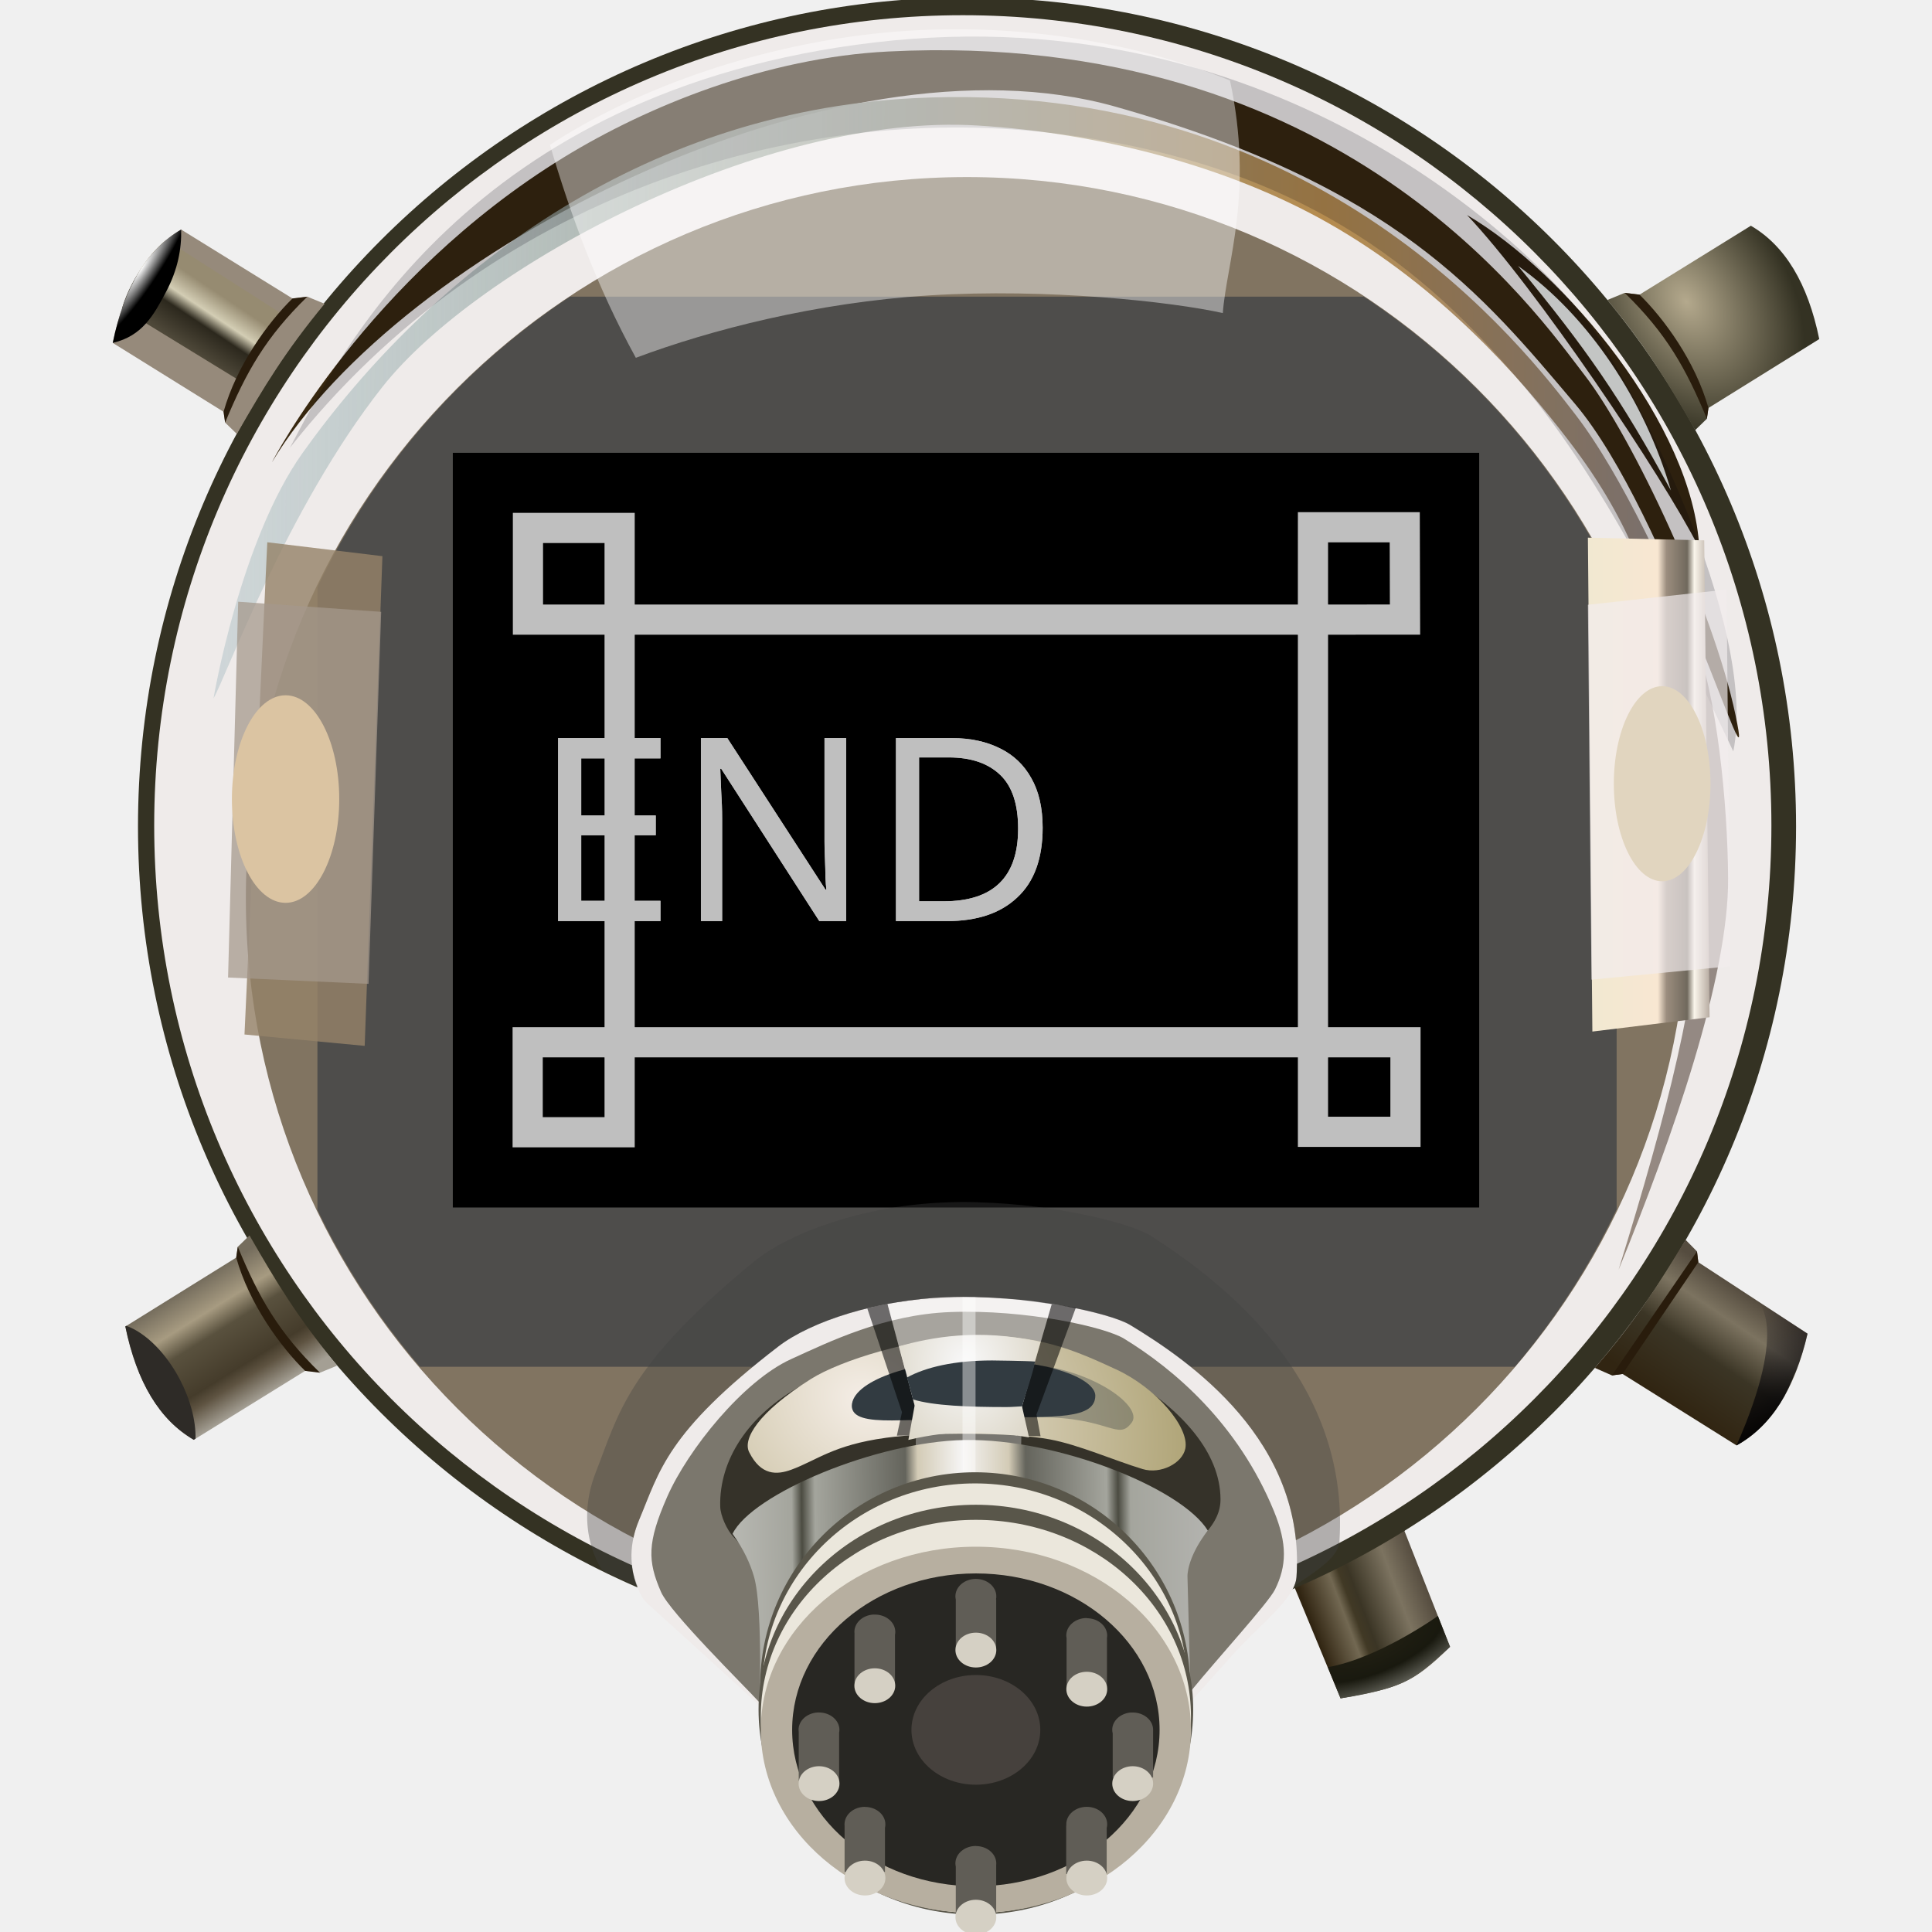
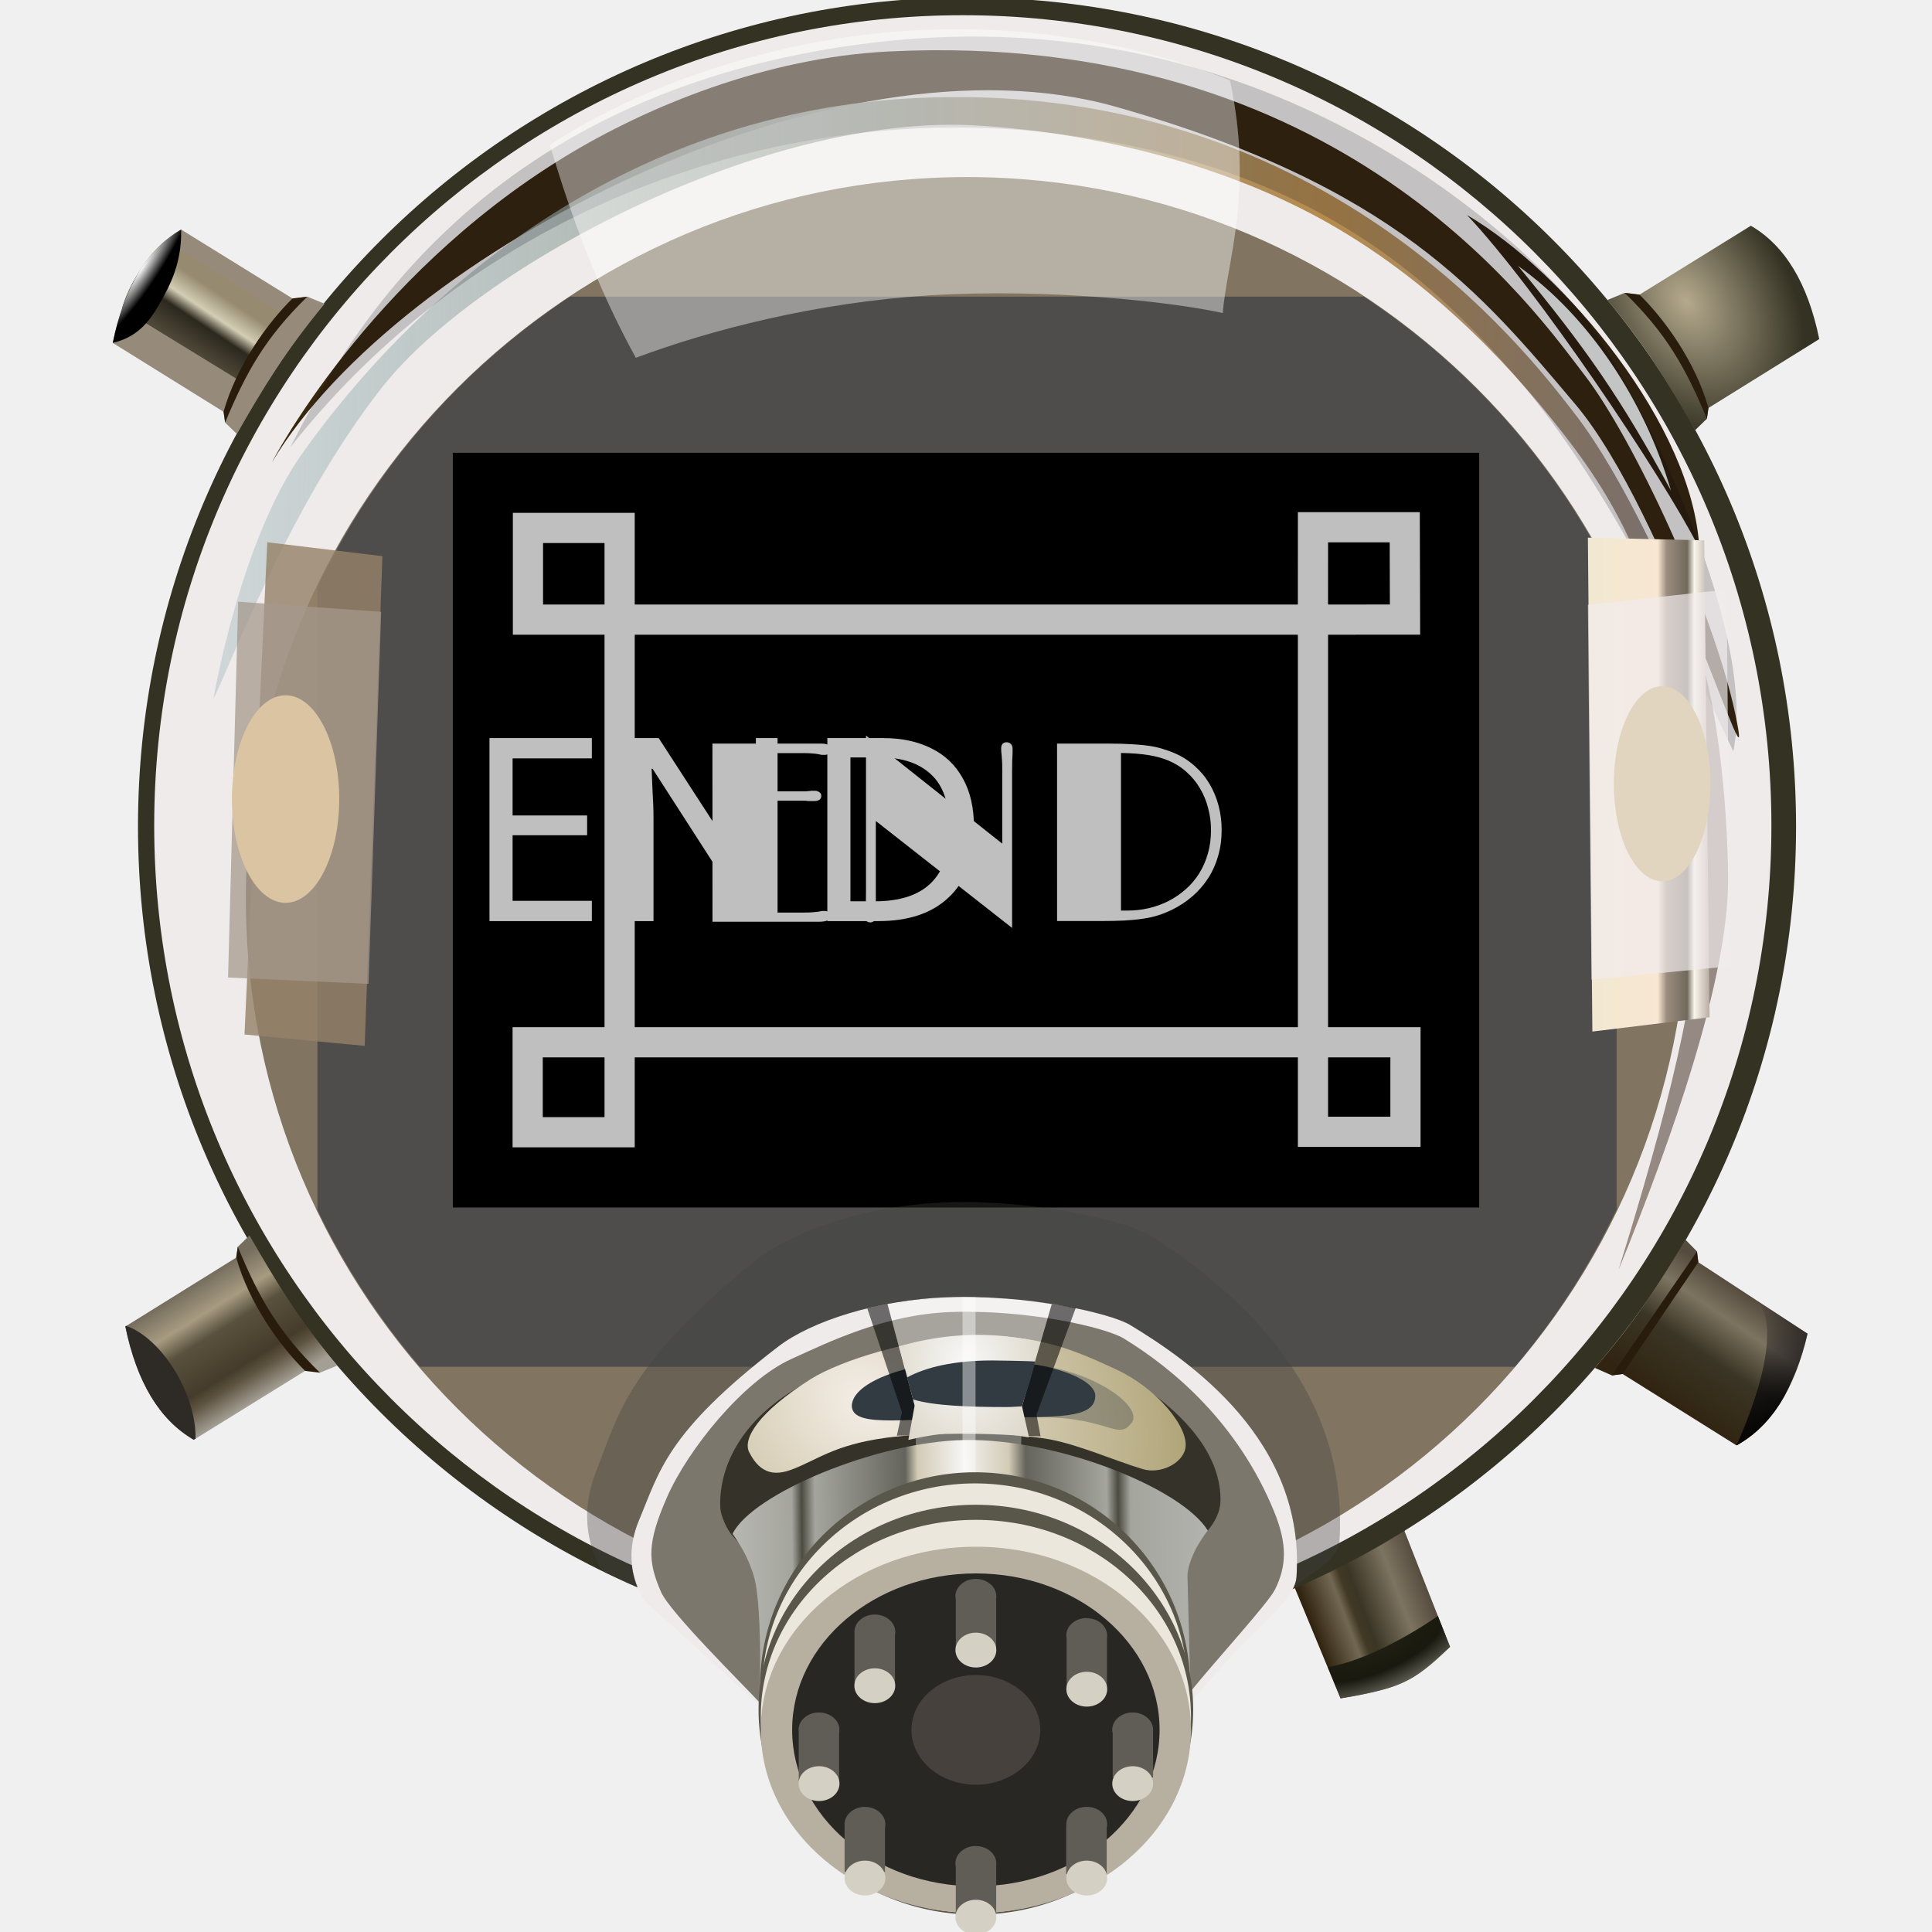
<svg xmlns="http://www.w3.org/2000/svg" xmlns:xlink="http://www.w3.org/1999/xlink" version="1.1" id="svg2" viewBox="0 0 64 64" height="64" width="64">
  <defs id="defs4">
    <linearGradient id="linearGradient5642">
      <stop style="stop-color:#bebeb9;stop-opacity:1" offset="0" id="stop5644" />
      <stop id="stop5660" offset="0.161" style="stop-color:#a4a59d;stop-opacity:1" />
      <stop style="stop-color:#4b4b41;stop-opacity:1" offset="0.181" id="stop5662" />
      <stop id="stop5664" offset="0.208" style="stop-color:#a4a59d;stop-opacity:1" />
      <stop id="stop5654" offset="0.391" style="stop-color:#64645c;stop-opacity:1" />
      <stop id="stop5652" offset="0.416" style="stop-color:#d3cbb6;stop-opacity:1" />
      <stop id="stop5650" offset="0.505" style="stop-color:#f5f4f3;stop-opacity:1" />
      <stop style="stop-color:#d3cbb6;stop-opacity:1" offset="0.6" id="stop5656" />
      <stop id="stop5658" offset="0.634" style="stop-color:#64645c;stop-opacity:1" />
      <stop style="stop-color:#a4a59d;stop-opacity:1" offset="0.797" id="stop5666" />
      <stop id="stop5668" offset="0.82" style="stop-color:#4b4b41;stop-opacity:1" />
      <stop style="stop-color:#a4a59d;stop-opacity:1" offset="0.845" id="stop5670" />
      <stop style="stop-color:#b3b3af;stop-opacity:1" offset="1" id="stop5646" />
    </linearGradient>
    <linearGradient id="linearGradient5523">
      <stop style="stop-color:#f8f8f9;stop-opacity:1" offset="0" id="stop5525" />
      <stop id="stop5531" offset="0.721" style="stop-color:#c8bea3;stop-opacity:1" />
      <stop style="stop-color:#6e695d;stop-opacity:1" offset="1" id="stop5527" />
    </linearGradient>
    <linearGradient id="linearGradient5501">
      <stop style="stop-color:#f5eee7;stop-opacity:1" offset="0" id="stop5503" />
      <stop id="stop5509" offset="0.858" style="stop-color:#a39763;stop-opacity:1" />
      <stop style="stop-color:#cebf89;stop-opacity:0;" offset="1" id="stop5505" />
    </linearGradient>
    <linearGradient id="linearGradient5399">
      <stop style="stop-color:#312512;stop-opacity:1" offset="0" id="stop5401" />
      <stop id="stop5411" offset="0.282" style="stop-color:#726852;stop-opacity:1" />
      <stop id="stop5409" offset="0.363" style="stop-color:#413925;stop-opacity:1" />
      <stop id="stop5403" offset="0.441" style="stop-color:#3b3525;stop-opacity:1" />
      <stop id="stop5405" offset="0.759" style="stop-color:#7c7360;stop-opacity:1" />
      <stop style="stop-color:#554c3f;stop-opacity:1" offset="1" id="stop5407" />
    </linearGradient>
    <linearGradient id="linearGradient5387">
      <stop id="stop5389" offset="0" style="stop-color:#222013;stop-opacity:1" />
      <stop style="stop-color:#19190f;stop-opacity:1" offset="0.176" id="stop5397" />
      <stop style="stop-color:#606057;stop-opacity:1" offset="0.304" id="stop5393" />
      <stop id="stop5391" offset="1" style="stop-color:#000000;stop-opacity:1" />
    </linearGradient>
    <linearGradient id="linearGradient5329">
      <stop style="stop-color:#ffffff;stop-opacity:1" offset="0" id="stop5331" />
      <stop id="stop5355" offset="0.137" style="stop-color:#bfbfbf;stop-opacity:1" />
      <stop id="stop5353" offset="0.153" style="stop-color:#bfbfbf;stop-opacity:1" />
      <stop style="stop-color:#ffffff;stop-opacity:1" offset="0.292" id="stop5371" />
      <stop id="stop5351" offset="0.312" style="stop-color:#ffffff;stop-opacity:1" />
      <stop id="stop5349" offset="0.411" style="stop-color:#bfbfbf;stop-opacity:1" />
      <stop id="stop5347" offset="0.424" style="stop-color:#bfbfbf;stop-opacity:1" />
      <stop id="stop5345" offset="0.618" style="stop-color:#ffffff;stop-opacity:1" />
      <stop id="stop5343" offset="0.65" style="stop-color:#ffffff;stop-opacity:1" />
      <stop id="stop5341" offset="0.793" style="stop-color:#bfbfbf;stop-opacity:1" />
      <stop style="stop-color:#bfbfbf;stop-opacity:1" offset="0.808" id="stop5357" />
      <stop id="stop5339" offset="0.865" style="stop-color:#ffffff;stop-opacity:1" />
      <stop id="stop5337" offset="0.875" style="stop-color:#ffffff;stop-opacity:1" />
      <stop style="stop-color:#bfbfbf;stop-opacity:1" offset="0.964" id="stop5373" />
      <stop style="stop-color:#000000;stop-opacity:1" offset="1" id="stop5333" />
    </linearGradient>
    <linearGradient id="linearGradient5305">
      <stop style="stop-color:#f1e8d1;stop-opacity:1" offset="0" id="stop5307" />
      <stop id="stop5313" offset="0.574" style="stop-color:#f8e7d2;stop-opacity:1" />
      <stop style="stop-color:#9b8d7e;stop-opacity:1" offset="0.647" id="stop5315" />
      <stop id="stop5317" offset="0.816" style="stop-color:#70695d;stop-opacity:1" />
      <stop style="stop-color:#faf5eb;stop-opacity:1" offset="0.875" id="stop5319" />
      <stop style="stop-color:#b8ada3;stop-opacity:1" offset="1" id="stop5309" />
    </linearGradient>
    <linearGradient id="linearGradient5079">
      <stop id="stop5081" offset="0" style="stop-color:#756d5d;stop-opacity:1" />
      <stop style="stop-color:#a79b81;stop-opacity:1" offset="0.233" id="stop5085" />
      <stop id="stop5087" offset="0.402" style="stop-color:#59513e;stop-opacity:1" />
      <stop style="stop-color:#453c2b;stop-opacity:1" offset="0.716" id="stop5089" />
      <stop id="stop5091" offset="0.808" style="stop-color:#5e5341;stop-opacity:1" />
      <stop id="stop5083" offset="1" style="stop-color:#a49f94;stop-opacity:1" />
    </linearGradient>
    <linearGradient id="linearGradient5067">
      <stop style="stop-color:#ffffff;stop-opacity:1" offset="0" id="stop5069" />
      <stop id="stop5075" offset="0.523" style="stop-color:#000000;stop-opacity:1" />
      <stop style="stop-color:#000000;stop-opacity:1" offset="1" id="stop5071" />
    </linearGradient>
    <linearGradient id="linearGradient5050">
      <stop style="stop-color:#4e4839;stop-opacity:1" offset="0" id="stop5052" />
      <stop id="stop5060" offset="0.437" style="stop-color:#2c281d;stop-opacity:1" />
      <stop id="stop5058" offset="0.66" style="stop-color:#d3cdb4;stop-opacity:1" />
      <stop style="stop-color:#968b71;stop-opacity:1" offset="1" id="stop5054" />
    </linearGradient>
    <linearGradient id="linearGradient5010">
      <stop style="stop-color:#00000f;stop-opacity:0" offset="0" id="stop5012" />
      <stop style="stop-color:#000000;stop-opacity:1" offset="1" id="stop5014" />
    </linearGradient>
    <linearGradient id="linearGradient4995">
      <stop id="stop4997" offset="0" style="stop-color:#312512;stop-opacity:1" />
      <stop style="stop-color:#3b3525;stop-opacity:1" offset="0.441" id="stop5003" />
      <stop style="stop-color:#7c7360;stop-opacity:1" offset="0.759" id="stop5001" />
      <stop id="stop4999" offset="1" style="stop-color:#554c3f;stop-opacity:1" />
    </linearGradient>
    <linearGradient id="linearGradient4961">
      <stop style="stop-color:#b4a98d;stop-opacity:1;" offset="0" id="stop4963" />
      <stop style="stop-color:#343223;stop-opacity:1" offset="1" id="stop4965" />
    </linearGradient>
    <linearGradient id="linearGradient4943">
      <stop style="stop-color:#9eb7bc;stop-opacity:0.407" offset="0" id="stop4945" />
      <stop id="stop5108" offset="0.466" style="stop-color:#9ca092;stop-opacity:1;" />
      <stop id="stop4951" offset="0.764" style="stop-color:#b58b4e;stop-opacity:1" />
      <stop style="stop-color:#948983;stop-opacity:1" offset="1" id="stop4947" />
    </linearGradient>
    <linearGradient xlink:href="#linearGradient4943" id="linearGradient4949" x1="5.656" y1="1021.971" x2="41.17" y2="1022.039" gradientUnits="userSpaceOnUse" gradientTransform="matrix(1.341346,0,0,1.341346,-0.1582795,-359.0219)" />
    <radialGradient xlink:href="#linearGradient4961" id="radialGradient4971" cx="41.761" cy="1011.895" fx="41.761" fy="1011.895" r="2.744" gradientTransform="matrix(0.9555198,1.519186,-1.058874,0.6659978,1087.423,260.9832)" gradientUnits="userSpaceOnUse" />
    <linearGradient xlink:href="#linearGradient4995" id="linearGradient4993" x1="41.811" y1="1039.421" x2="43.643" y2="1036.71" gradientUnits="userSpaceOnUse" gradientTransform="matrix(1.341346,0,0,1.341346,-0.1582795,-359.0219)" />
    <linearGradient xlink:href="#linearGradient5010" id="linearGradient5016" x1="43.506" y1="32.258" x2="45.111" y2="34.988" gradientUnits="userSpaceOnUse" gradientTransform="matrix(1.341346,0,0,1.341346,-0.1582795,988.1749)" />
    <linearGradient xlink:href="#linearGradient5050" id="linearGradient5056" x1="4.864" y1="1013.174" x2="5.72" y2="1011.888" gradientUnits="userSpaceOnUse" gradientTransform="matrix(1.341346,0,0,1.341346,-0.1582795,-359.0219)" />
    <radialGradient xlink:href="#linearGradient5067" id="radialGradient5073" cx="3.612" cy="6.936" fx="3.612" fy="6.936" r="0.845" gradientTransform="matrix(1.088774,0.7157284,-3.659822,5.567366,26.13978,956.0377)" gradientUnits="userSpaceOnUse" />
    <linearGradient xlink:href="#linearGradient5079" id="linearGradient5077" x1="4.163" y1="1036.671" x2="5.886" y2="1039.452" gradientUnits="userSpaceOnUse" gradientTransform="matrix(1.341346,0,0,1.341346,-0.1582795,-359.0219)" />
    <linearGradient xlink:href="#linearGradient5305" id="linearGradient5311" x1="-8.043" y1="1026.221" x2="-5.038" y2="1026.221" gradientUnits="userSpaceOnUse" gradientTransform="matrix(1.341346,0,0,1.341346,63.38952,-362.1637)" />
    <linearGradient xlink:href="#linearGradient5329" id="linearGradient5335" x1="24.579" y1="1032.734" x2="24.525" y2="1015.587" gradientUnits="userSpaceOnUse" gradientTransform="matrix(1.047359,0,0,1.047359,-1.205983,-48.26884)" />
    <linearGradient xlink:href="#linearGradient5399" id="linearGradient5383" gradientUnits="userSpaceOnUse" x1="41.811" y1="1039.421" x2="43.643" y2="1036.71" gradientTransform="matrix(0.7478762,0.5376524,-0.504604,0.8028641,525.4527,188.0634)" />
    <radialGradient xlink:href="#linearGradient5387" id="radialGradient5395" cx="-10.906" cy="1046.542" fx="-10.906" fy="1046.542" r="1.509" gradientTransform="matrix(0.984638,2.342266,-6.193913,2.603786,6526.517,-1654.427)" gradientUnits="userSpaceOnUse" />
    <radialGradient xlink:href="#linearGradient5501" id="radialGradient5507" cx="21.499" cy="1036.573" fx="21.499" fy="1036.573" r="6.453" gradientTransform="matrix(2.098917,1.100773,-0.9179997,1.750411,935.1278,-803.3191)" gradientUnits="userSpaceOnUse" />
    <radialGradient xlink:href="#linearGradient5523" id="radialGradient5529" cx="23.907" cy="1039.059" fx="23.907" fy="1039.059" r="1.664" gradientTransform="matrix(0.06207004,5.018467,-4.082093,0.05048862,4272.037,861.1179)" gradientUnits="userSpaceOnUse" />
    <linearGradient xlink:href="#linearGradient5642" id="linearGradient5648" x1="17.713" y1="1042.864" x2="29.946" y2="1042.738" gradientUnits="userSpaceOnUse" gradientTransform="matrix(1.341346,0,0,1.341346,-0.1582795,-359.0219)" />
  </defs>
  <g id="layer1" transform="translate(0,-988.3622)">
    <g id="g5413" transform="matrix(1.341346,0,0,1.341346,0.5107772,-358.8571)">
      <path id="path5377" d="m 32.726,1046.322 -1.215,-2.93 -0.215,-0.112 -0.222,-0.376 c 1.332,-0.392 2.157,-0.78 3.272,-1.335 l 0.067,0.381 -0.111,0.232 1.127,2.867 c -0.936,0.924 -1.291,1.021 -2.704,1.273 z" style="fill:url(#linearGradient5383);fill-opacity:1;fill-rule:evenodd;stroke:none;stroke-width:1px;stroke-linecap:butt;stroke-linejoin:miter;stroke-opacity:1" />
      <path id="path5379" d="m 31.297,1043.28 3.116,-1.329 -0.111,0.232 -2.791,1.21 z" style="fill:#291c0c;fill-opacity:1;fill-rule:evenodd;stroke:none;stroke-width:1px;stroke-linecap:butt;stroke-linejoin:miter;stroke-opacity:1" />
      <path style="fill:url(#radialGradient5395);fill-opacity:1;fill-rule:evenodd;stroke:none;stroke-width:1px;stroke-linecap:butt;stroke-linejoin:miter;stroke-opacity:1" d="m 35.13,1044.287 c 0,0 -1.457,1.043 -2.718,1.265 l 0.315,0.77 c 1.75,-0.274 1.937,-0.596 2.704,-1.273 z" id="path5381" />
    </g>
    <circle style="fill:#343223;fill-opacity:1;stroke:none;stroke-width:1;stroke-linejoin:bevel;stroke-miterlimit:4;stroke-dasharray:none;stroke-dashoffset:0;stroke-opacity:1" id="path4935" cx="32.034" cy="1015.74" r="27.463" />
    <ellipse cy="1015.711" cx="31.894" id="circle4937" style="fill:#efebea;fill-opacity:1;stroke:none;stroke-width:1;stroke-linejoin:bevel;stroke-miterlimit:4;stroke-dasharray:none;stroke-dashoffset:0;stroke-opacity:1" rx="26.786" ry="26.845" />
    <path style="fill:#37270f;fill-opacity:1;fill-rule:evenodd;stroke:none;stroke-width:1px;stroke-linecap:butt;stroke-linejoin:miter;stroke-opacity:1" d="m 9.012,1003.669 c 0,0 3.135,-6.094 9.67,-10.098 2.769,-1.697 6.714,-3.301 10.747,-3.503 15.025,-0.752 21.471,8.661 23.062,10.72 1.591,2.059 4.251,7.703 5,11.259 0.749,3.556 -2.226,-6.654 -5.314,-10.303 -3.088,-3.649 -5.965,-7.228 -15.236,-9.851 -9.272,-2.622 -23.717,4.758 -27.928,11.776 z" id="path4939" />
    <path id="path4941" d="m 7.073,1011.498 c 0,0 0.883,-5.23 2.949,-8.129 4.26,-5.976 11.183,-11.277 20.202,-11.752 13.474,-0.71 20.359,8.403 21.95,10.461 1.591,2.058 3.176,5.63 3.936,7.426 0.76,1.797 1.122,5.493 1.136,7.957 0.02,3.254 -1.829,8.561 -3.628,12.964 1.636,-5.299 2.631,-9.161 2.759,-12.786 0.122,-3.436 -0.571,-6.749 -0.954,-7.671 -0.886,-2.133 -1.171,-4.019 -3.456,-7.006 -1.608,-2.103 -4.254,-5.105 -7.969,-7.212 -3.318,-1.882 -7.556,-2.979 -11.619,-3.23 -6.991,-0.432 -16.541,4.641 -19.711,8.659 -3.169,4.018 -5.195,9.65 -5.596,10.318 z" style="fill:url(#linearGradient4949);fill-opacity:1;fill-rule:evenodd;stroke:none;stroke-width:1px;stroke-linecap:butt;stroke-linejoin:miter;stroke-opacity:1" />
    <path style="fill:#2d200e;fill-opacity:1;fill-rule:evenodd;stroke:none;stroke-width:1px;stroke-linecap:butt;stroke-linejoin:miter;stroke-opacity:1" d="m 48.597,995.486 c 3.252,1.895 7.486,6.994 7.696,11.041 -1.24,-2.433 -5.421,-8.641 -7.696,-11.041 z" id="path4955" />
    <path id="path4957" d="m 50.287,997.171 c 2.348,1.664 4.199,4.471 5.065,7.439 -1.668,-3.066 -2.81,-4.708 -5.065,-7.439 z" style="fill:#eef0ed;fill-opacity:1;fill-rule:evenodd;stroke:none;stroke-width:1px;stroke-linecap:butt;stroke-linejoin:miter;stroke-opacity:1" />
    <path style="fill:url(#radialGradient4971);fill-opacity:1;fill-rule:evenodd;stroke:none;stroke-width:1px;stroke-linecap:butt;stroke-linejoin:miter;stroke-opacity:1" d="m 58,995.84 -3.689,2.283 -0.492,-0.059 -0.572,0.236 c 1.306,1.582 1.997,2.729 2.907,4.311 l 0.387,-0.375 0.052,-0.358 3.672,-2.283 C 59.887,997.745 59.129,996.499 58,995.84 Z" id="path4959" />
    <path style="fill:#291c0c;fill-opacity:1;fill-rule:evenodd;stroke:none;stroke-width:1px;stroke-linecap:butt;stroke-linejoin:miter;stroke-opacity:1" d="m 53.82,998.064 c 1.376,1.341 2.024,2.488 2.723,4.172 l 0.052,-0.358 c -0.435,-1.544 -1.472,-2.96 -2.283,-3.754 z" id="path4975" />
    <path id="path4977" d="m 57.525,1036.243 -3.776,-2.367 -0.352,0.048 -0.566,-0.249 c 1.342,-1.552 2.059,-2.682 3.005,-4.243 l 0.378,0.384 0.044,0.359 3.619,2.366 c -0.421,1.841 -1.208,3.069 -2.352,3.702 z" style="fill:url(#linearGradient4993);fill-opacity:1;fill-rule:evenodd;stroke:none;stroke-width:1px;stroke-linecap:butt;stroke-linejoin:miter;stroke-opacity:1" />
    <path id="path4979" d="m 53.397,1033.924 2.818,-4.108 0.044,0.359 -2.509,3.701 z" style="fill:#291c0c;fill-opacity:1;fill-rule:evenodd;stroke:none;stroke-width:1px;stroke-linecap:butt;stroke-linejoin:miter;stroke-opacity:1" />
    <path style="fill:url(#linearGradient5016);fill-opacity:1;fill-rule:evenodd;stroke:none;stroke-width:1px;stroke-linecap:butt;stroke-linejoin:miter;stroke-opacity:1" d="m 58.198,1031.444 c 0,0 1.109,0.755 -0.673,4.8 0.572,-0.316 1.054,-0.78 1.446,-1.396 0.159,-0.249 0.293,-0.54 0.422,-0.838 0.044,-0.104 0.089,-0.193 0.131,-0.306 0.135,-0.357 0.257,-0.739 0.354,-1.161 l -1.679,-1.098 z" id="path5005" />
    <path id="path5018" d="m 6,995.966 3.689,2.283 0.492,-0.059 0.572,0.236 c -1.306,1.582 -1.997,2.729 -2.907,4.311 l -0.387,-0.375 -0.052,-0.358 -3.672,-2.283 c 0.379,-1.85 1.137,-3.096 2.266,-3.755 z" style="fill:#968a7b;fill-opacity:1;fill-rule:evenodd;stroke:none;stroke-width:1px;stroke-linecap:butt;stroke-linejoin:miter;stroke-opacity:1" />
    <path style="fill:url(#linearGradient5056);fill-opacity:1;fill-rule:evenodd;stroke:none;stroke-width:1px;stroke-linecap:butt;stroke-linejoin:miter;stroke-opacity:1" d="m 5.505,996.312 3.753,2.396 c -0.388,0.519 -1.014,1.4 -1.378,2.229 l -3.84,-2.354 c 0.21,-0.745 0.823,-1.769 1.465,-2.271 z" id="path5048" />
    <path id="path5020" d="m 10.18,998.19 c -1.376,1.341 -2.024,2.488 -2.723,4.172 l -0.052,-0.358 c 0.435,-1.544 1.472,-2.96 2.283,-3.754 z" style="fill:#291c0c;fill-opacity:1;fill-rule:evenodd;stroke:none;stroke-width:1px;stroke-linecap:butt;stroke-linejoin:miter;stroke-opacity:1" />
    <path style="fill:url(#linearGradient5077);fill-opacity:1;fill-rule:evenodd;stroke:none;stroke-width:1px;stroke-linecap:butt;stroke-linejoin:miter;stroke-opacity:1" d="m 6.419,1036.058 3.689,-2.283 0.492,0.059 0.572,-0.235 c -1.306,-1.582 -1.997,-2.729 -2.907,-4.311 l -0.387,0.375 -0.052,0.358 -3.672,2.283 c 0.379,1.85 1.137,3.096 2.266,3.755 z" id="path5024" />
    <circle style="fill:#817461;fill-opacity:1;stroke:none;stroke-width:0;stroke-linejoin:bevel;stroke-miterlimit:4;stroke-dasharray:none;stroke-dashoffset:0;stroke-opacity:1" id="path5100" cx="32.034" cy="1018.118" r="23.89" />
    <path style="fill:#291c0c;fill-opacity:1;fill-rule:evenodd;stroke:none;stroke-width:1px;stroke-linecap:butt;stroke-linejoin:miter;stroke-opacity:1" d="m 10.599,1033.834 c -1.376,-1.341 -2.024,-2.488 -2.723,-4.172 l -0.052,0.358 c 0.435,1.544 1.472,2.96 2.283,3.754 z" id="path5026" />
    <path style="fill:url(#radialGradient5073);fill-opacity:1;fill-rule:evenodd;stroke:none;stroke-width:1px;stroke-linecap:butt;stroke-linejoin:miter;stroke-opacity:1" d="m 6.001,995.966 c -1.129,0.659 -1.887,1.904 -2.266,3.754 0.991,-0.228 1.367,-0.94 1.763,-1.685 0.396,-0.745 0.518,-1.436 0.503,-2.07 z" id="path5062" />
    <path style="fill:#2e2b27;fill-opacity:1;stroke:none;stroke-width:0;stroke-linejoin:bevel;stroke-miterlimit:4;stroke-dasharray:none;stroke-dashoffset:0;stroke-opacity:1" d="m 4.185,1032.282 -0.034,0.021 c 0.379,1.85 1.138,3.095 2.266,3.754 l 0.06,-0.036 a 2.777,1.509 62.32 0 0 -0.521,-1.967 2.777,1.509 62.32 0 0 -1.771,-1.771 z" id="path5093" />
    <path style="fill:#4e4d4b;fill-opacity:1;stroke:none;stroke-width:0;stroke-linejoin:bevel;stroke-miterlimit:4;stroke-dasharray:none;stroke-dashoffset:0;stroke-opacity:1" d="m 18.88,998.19 a 23.89,23.89 0 0 0 -8.365,9.62 l 0,20.634 a 23.89,23.89 0 0 0 3.395,5.195 l 36.271,0 a 23.89,23.89 0 0 0 3.372,-5.213 l 0,-20.634 a 23.89,23.89 0 0 0 -8.373,-9.602 l -26.3,0 z" id="rect5098" />
    <rect style="fill:#000000;fill-opacity:1;stroke:none;stroke-width:0;stroke-linejoin:bevel;stroke-miterlimit:4;stroke-dasharray:none;stroke-dashoffset:0;stroke-opacity:1" id="rect5113" width="34" height="25" x="15" y="1003.362" />
    <path id="path4953" d="m 9.604,1003.195 c 1.591,-2.994 5.895,-11.837 19.369,-13.427 13.474,-1.591 21.895,7.018 23.486,9.076 1.591,2.059 5.801,10.199 4.959,14.41 -1.684,-3.556 -3.99,-8.616 -7.078,-12.266 -3.088,-3.649 -7.305,-7.297 -15.641,-8.235 -8.336,-0.938 -18.452,2.02 -25.095,10.441 z" style="fill:#00000f;fill-opacity:0.181;fill-rule:evenodd;stroke:none;stroke-width:1px;stroke-linecap:butt;stroke-linejoin:miter;stroke-opacity:1" />
    <path style="fill:#968369;fill-opacity:0.809;fill-rule:evenodd;stroke:none;stroke-width:1px;stroke-linecap:butt;stroke-linejoin:miter;stroke-opacity:1" d="m 12.668,1006.786 -3.814,-0.461 -0.755,16.306 3.982,0.377 z" id="path5299" />
    <path style="fill:#a4988c;fill-opacity:0.735;fill-rule:evenodd;stroke:none;stroke-width:1px;stroke-linecap:butt;stroke-linejoin:miter;stroke-opacity:1" d="m 7.89,1008.295 4.737,0.335 -0.419,12.324 -4.653,-0.21 z" id="path5301" />
    <ellipse style="fill:#dbc4a2;fill-opacity:1;stroke:none;stroke-width:0;stroke-linejoin:bevel;stroke-miterlimit:4;stroke-dasharray:none;stroke-dashoffset:0;stroke-opacity:1" id="path5297" cx="9.46" cy="1014.832" rx="1.778" ry="3.438" />
    <path style="fill:url(#linearGradient5311);fill-opacity:1;fill-rule:evenodd;stroke:none;stroke-width:1px;stroke-linecap:butt;stroke-linejoin:miter;stroke-opacity:1" d="m 52.601,1006.173 0.148,16.361 3.883,-0.474 -0.178,-15.798 z" id="path5303" />
    <path style="fill:#f2eced;fill-opacity:0.686;fill-rule:evenodd;stroke:none;stroke-width:1px;stroke-linecap:butt;stroke-linejoin:miter;stroke-opacity:1" d="m 52.601,1008.396 4.594,-0.504 0.119,12.478 -4.594,0.445 z" id="path5321" />
    <ellipse style="fill:#e1d5bf;fill-opacity:1;stroke:none;stroke-width:0;stroke-linejoin:bevel;stroke-miterlimit:4;stroke-dasharray:none;stroke-dashoffset:0;stroke-opacity:1" id="path5323" cx="55.061" cy="1014.324" rx="1.601" ry="3.231" />
    <path style="fill:#efebea;fill-opacity:1;fill-rule:evenodd;stroke:none;stroke-width:1px;stroke-linecap:butt;stroke-linejoin:miter;stroke-opacity:1" d="m 26.647,1046.225 -3.167,-2.9 -2.118,-1.923 c 0,0 -0.86,-1.102 -0.189,-2.695 0.671,-1.593 0.893,-2.887 4.611,-5.743 1.089,-0.837 3.28,-1.545 5.575,-1.631 2.663,-0.099 5.423,0.522 6.078,0.918 1.972,1.191 5.818,3.84 5.511,8.352 -0.051,0.742 -1.233,1.577 -2.202,2.675 -1.123,1.272 -2.584,2.853 -2.584,2.853 z" id="path5490" />
    <path id="path5492" d="m 26.647,1046.225 c 0,0 -0.687,-0.593 -1.507,-1.488 -0.503,-0.549 -2.944,-2.955 -3.242,-3.638 -0.45,-1.029 -0.462,-1.634 0.201,-3.148 0.688,-1.57 2.524,-3.845 4.1,-4.563 1.272,-0.58 3.106,-1.48 5.279,-1.562 2.522,-0.095 5.135,0.5 5.755,0.879 1.665,1.017 3.781,2.819 4.969,5.718 0.447,1.091 0.419,1.817 0.034,2.595 -0.22,0.444 -1.974,2.361 -2.743,3.312 -1.151,1.423 -1.603,1.882 -1.603,1.882 z" style="fill:#7b776d;fill-opacity:1;fill-rule:evenodd;stroke:none;stroke-width:1px;stroke-linecap:butt;stroke-linejoin:miter;stroke-opacity:1" />
    <path id="path5496" d="m 29.885,1042.485 c -1.724,0.363 -3.477,1.202 -3.7,-0.159 -0.056,-0.339 -0.734,-1.827 -1.893,-3.057 -0.204,-0.216 -0.426,-0.687 -0.434,-1.004 -0.037,-1.52 0.904,-3.017 2.706,-4.013 1.18,-0.652 3.647,-1.555 5.577,-1.63 2.239,-0.087 4.767,1.07 5.318,1.415 1.658,1.038 2.966,2.414 2.972,3.991 0.004,1.072 -1.201,1.496 -1.673,2.847 -0.335,0.959 -1.995,1.956 -2.9,1.675 -1.4,-0.435 -4.551,-0.366 -5.974,-0.066 z" style="fill:#353229;fill-opacity:1;fill-rule:evenodd;stroke:none;stroke-width:1px;stroke-linecap:butt;stroke-linejoin:miter;stroke-opacity:1" />
    <path style="fill:url(#radialGradient5507);fill-opacity:1;fill-rule:evenodd;stroke:none;stroke-width:1px;stroke-linecap:butt;stroke-linejoin:miter;stroke-opacity:1" d="m 29.337,1035.993 c -1.728,0.236 -2.279,0.744 -3.119,1.053 -0.486,0.179 -1.011,0.201 -1.402,-0.581 -0.215,-0.431 0.281,-1.308 2.044,-2.42 0.991,-0.625 3.351,-1.348 5.281,-1.423 2.239,-0.087 3.503,0.489 4.838,1.106 1.334,0.617 2.425,1.926 2.287,2.618 -0.099,0.493 -0.821,0.861 -1.415,0.681 -0.945,-0.285 -2.112,-0.805 -3.083,-0.985 -1.254,-0.233 -4.002,-0.245 -5.431,-0.05 z" id="path5494" />
    <path id="path5511" d="m 37.492,1035.483 c -0.464,0.634 -0.719,-0.174 -3.076,-0.174 -2.357,0 -6.196,0.411 -6.196,-0.375 1.26e-4,-0.786 3.028,-1.4 5.385,-1.4 2.357,0 4.297,1.39 3.888,1.949 z" style="fill:#323b41;fill-opacity:0.333;stroke:none;stroke-width:0.3;stroke-linejoin:bevel;stroke-miterlimit:4;stroke-dasharray:none;stroke-dashoffset:0;stroke-opacity:1" />
    <path style="fill:#323b41;fill-opacity:1;stroke:none;stroke-width:0.3;stroke-linejoin:bevel;stroke-miterlimit:4;stroke-dasharray:none;stroke-dashoffset:0;stroke-opacity:1" d="m 36.284,1034.588 c 8.8e-5,0.786 -1.272,0.721 -3.629,0.721 -2.357,0 -4.436,0.411 -4.436,-0.375 1.26e-4,-0.786 1.899,-1.514 4.256,-1.514 2.357,0 3.788,0.633 3.809,1.168 z" id="path5498" />
    <path style="fill:#000000;fill-opacity:0.549;fill-rule:evenodd;stroke:none;stroke-width:1px;stroke-linecap:butt;stroke-linejoin:miter;stroke-opacity:1" d="m 31.574,1031.327 c -0.372,0.014 -1.462,0.034 -2.845,0.375 l 1.15,3.441 -0.169,0.777 0.723,-0.01 -0.074,-0.769 -0.96,-3.586 c 0.964,-0.21 2.176,-0.229 2.176,-0.229 z m 0.44,-0.01 c 0.813,0.01 1.68,0.087 2.829,0.233 l -0.987,3.392 -0.167,0.978 0.781,0.021 -0.135,-0.722 1.305,-3.542 c -1.442,-0.218 -2.572,-0.356 -3.626,-0.361 z" id="path5515" />
    <path style="fill:#ffffff;fill-opacity:0.333;fill-rule:evenodd;stroke:none;stroke-width:1px;stroke-linecap:butt;stroke-linejoin:miter;stroke-opacity:1" d="m 29.398,1031.557 0.96,3.586 -0.044,2.114 3.493,-0.083 0.048,-2.224 0.987,-3.392 c -2.152,-0.387 -4.733,-0.115 -5.444,0 z" id="path5513" />
    <path style="fill:url(#linearGradient5648);fill-opacity:1;fill-rule:evenodd;stroke:none;stroke-width:1px;stroke-linecap:butt;stroke-linejoin:miter;stroke-opacity:1" d="m 25.142,1045.433 c 0,0 0.159,-3.757 -0.169,-4.857 -0.12,-0.402 -0.319,-0.867 -0.706,-1.404 0.636,-1.312 4.748,-3.055 7.681,-3.107 3.098,-0.055 7.205,1.6 8.063,3 -0.522,0.667 -0.682,1.252 -0.674,1.533 0.018,0.652 0.118,4.529 0.118,4.529 z" id="path5640" />
    <path id="path5521" d="m 29.791,1032.958 0.508,1.962 -0.208,1.141 c 1.458,-0.342 2.639,-0.316 3.997,-0.083 l -0.233,-1.029 0.599,-2.128 c -2.012,-0.474 -3.662,-0.148 -4.663,0.138 z" style="fill:url(#radialGradient5529);fill-opacity:1;fill-rule:evenodd;stroke:none;stroke-width:1px;stroke-linecap:butt;stroke-linejoin:miter;stroke-opacity:1" />
    <path style="fill:#323b41;fill-opacity:1;stroke:none;stroke-width:0.3;stroke-linejoin:bevel;stroke-miterlimit:4;stroke-dasharray:none;stroke-dashoffset:0;stroke-opacity:1" d="m 32.864,1033.429 c -1.255,0 -2.197,0.223 -2.819,0.564 0,0 0.152,0.529 0.199,0.727 0.675,0.209 1.844,0.253 3.092,0.253 0.188,0 0.342,-0.017 0.519,-0.024 0.151,-0.516 0.34,-1.017 0.434,-1.484 -0.295,-0.024 -1.425,-0.036 -1.425,-0.036 z" id="path5533" />
    <rect style="fill:#ffffff;fill-opacity:0.422;stroke:none;stroke-width:0.3;stroke-linejoin:bevel;stroke-miterlimit:4;stroke-dasharray:none;stroke-dashoffset:0;stroke-opacity:1" id="rect5689" width="0.431" height="9.499" x="31.885" y="1031.323" />
    <ellipse ry="7.091" rx="7.121" cy="1044.224" cx="32.301" id="ellipse5674" style="fill:#59564a;fill-opacity:1;stroke:none;stroke-width:0.3;stroke-linejoin:bevel;stroke-miterlimit:4;stroke-dasharray:none;stroke-dashoffset:0;stroke-opacity:1" />
    <ellipse cy="1044.302" cx="32.301" id="ellipse5676" style="fill:#ebe7dc;fill-opacity:1;stroke:none;stroke-width:0.3;stroke-linejoin:bevel;stroke-miterlimit:4;stroke-dasharray:none;stroke-dashoffset:0;stroke-opacity:1" rx="7.047" ry="6.8" />
    <ellipse style="fill:#59564a;fill-opacity:1;stroke:none;stroke-width:0.3;stroke-linejoin:bevel;stroke-miterlimit:4;stroke-dasharray:none;stroke-dashoffset:0;stroke-opacity:1" id="path5540" cx="32.327" cy="1044.998" rx="7.199" ry="6.789" />
    <ellipse ry="6.512" rx="7.125" style="fill:#ebe7dc;fill-opacity:1;stroke:none;stroke-width:0.3;stroke-linejoin:bevel;stroke-miterlimit:4;stroke-dasharray:none;stroke-dashoffset:0;stroke-opacity:1" id="ellipse5672" cx="32.327" cy="1045.221" />
    <ellipse cy="1045.666" cx="32.327" id="circle5542" style="fill:#b7afa0;fill-opacity:1;stroke:none;stroke-width:0.3;stroke-linejoin:bevel;stroke-miterlimit:4;stroke-dasharray:none;stroke-dashoffset:0;stroke-opacity:1" rx="7.125" ry="6.067" />
    <ellipse style="fill:#282723;fill-opacity:1;stroke:none;stroke-width:0.3;stroke-linejoin:bevel;stroke-miterlimit:4;stroke-dasharray:none;stroke-dashoffset:0;stroke-opacity:1" id="circle5544" cx="32.327" cy="1045.666" rx="6.086" ry="5.182" />
    <path style="fill:#605d56;fill-opacity:1;stroke:none;stroke-width:0.3;stroke-linejoin:bevel;stroke-miterlimit:4;stroke-dasharray:none;stroke-dashoffset:0;stroke-opacity:1" d="m 27.083,1045.09 c -0.354,0.022 -0.629,0.272 -0.63,0.574 2.51e-4,0.025 0.002,0.051 0.006,0.075 l 0,1.611 1.338,0 0,-1.591 c 0.006,-0.032 0.01,-0.063 0.01,-0.095 -0.002,-0.317 -0.303,-0.573 -0.676,-0.574 -0.016,-5e-4 -0.033,-5e-4 -0.049,0 z" id="path5552" />
    <path style="fill:#605d56;fill-opacity:1;stroke:none;stroke-width:0.3;stroke-linejoin:bevel;stroke-miterlimit:4;stroke-dasharray:none;stroke-dashoffset:0;stroke-opacity:1" d="m 28.654,1048.216 c -0.358,0 -0.654,0.237 -0.676,0.541 -0.002,0.013 -0.003,0.024 -0.003,0.037 5.03e-4,0.014 0.002,0.027 0.003,0.041 l 0,1.535 1.338,0 0,-1.46 c 0.009,-0.037 0.013,-0.077 0.013,-0.114 5.03e-4,-0.318 -0.302,-0.577 -0.676,-0.577 z" id="circle5554" />
    <path style="fill:#605d56;fill-opacity:1;stroke:none;stroke-width:0.3;stroke-linejoin:bevel;stroke-miterlimit:4;stroke-dasharray:none;stroke-dashoffset:0;stroke-opacity:1" d="m 32.328,1049.512 c -0.375,0 -0.679,0.258 -0.679,0.577 3.77e-4,0.036 0.005,0.072 0.013,0.107 l 0,1.558 1.338,0 0,-1.607 c 0.002,-0.017 0.003,-0.037 0.003,-0.055 5.04e-4,-0.318 -0.302,-0.577 -0.676,-0.577 z" id="circle5556" />
    <path style="fill:#605d56;fill-opacity:1;stroke:none;stroke-width:0.3;stroke-linejoin:bevel;stroke-miterlimit:4;stroke-dasharray:none;stroke-dashoffset:0;stroke-opacity:1" d="m 36.001,1048.216 c -0.375,0 -0.679,0.258 -0.679,0.577 6.06e-4,0.014 0.002,0.027 0.003,0.04 l -0.006,0 0,1.61 1.342,0 0,-1.525 c 0.011,-0.04 0.016,-0.083 0.016,-0.125 5.03e-4,-0.318 -0.302,-0.577 -0.676,-0.577 z" id="circle5558" />
    <path style="fill:#605d56;fill-opacity:1;stroke:none;stroke-width:0.3;stroke-linejoin:bevel;stroke-miterlimit:4;stroke-dasharray:none;stroke-dashoffset:0;stroke-opacity:1" d="m 37.474,1045.09 c -0.354,0.022 -0.629,0.272 -0.63,0.574 5.03e-4,0.041 0.006,0.082 0.016,0.121 l 0,1.46 1.338,0 0,-1.581 c 2.51e-4,-0.014 2.51e-4,-0.019 0,-0.028 -0.02,-0.306 -0.316,-0.545 -0.676,-0.545 -0.016,-5e-4 -0.033,-5e-4 -0.049,0 z" id="circle5560" />
    <path style="fill:#605d56;fill-opacity:1;stroke:none;stroke-width:0.3;stroke-linejoin:bevel;stroke-miterlimit:4;stroke-dasharray:none;stroke-dashoffset:0;stroke-opacity:1" d="m 36.001,1041.961 c -0.375,0 -0.679,0.258 -0.679,0.577 6.06e-4,0.031 0.004,0.059 0.01,0.089 l 0,0.016 0,1.601 1.338,0 0,-1.61 -0.003,0 c 0.006,-0.028 0.009,-0.059 0.01,-0.089 5.03e-4,-0.318 -0.302,-0.577 -0.676,-0.577 z" id="circle5562" />
    <path style="fill:#605d56;fill-opacity:1;stroke:none;stroke-width:0.3;stroke-linejoin:bevel;stroke-miterlimit:4;stroke-dasharray:none;stroke-dashoffset:0;stroke-opacity:1" d="m 32.328,1040.665 c -0.375,0 -0.679,0.258 -0.679,0.577 2.51e-4,0.037 0.005,0.074 0.013,0.11 l 0,1.604 1.338,0 0,-1.614 -0.006,0 c 0.007,-0.032 0.01,-0.064 0.01,-0.099 5.03e-4,-0.318 -0.302,-0.577 -0.676,-0.577 z" id="circle5564" />
    <path style="fill:#605d56;fill-opacity:1;stroke:none;stroke-width:0.3;stroke-linejoin:bevel;stroke-miterlimit:4;stroke-dasharray:none;stroke-dashoffset:0;stroke-opacity:1" d="m 28.933,1041.846 c -0.356,0.021 -0.631,0.274 -0.63,0.577 3.78e-4,0.023 0.003,0.049 0.006,0.072 l -0.003,0 0,1.611 1.342,0 0,-1.587 c 0.006,-0.032 0.01,-0.063 0.01,-0.095 6.06e-4,-0.32 -0.304,-0.578 -0.679,-0.577 -0.015,-4e-4 -0.031,-4e-4 -0.046,0 z" id="circle5566" />
    <ellipse style="fill:#46413d;fill-opacity:1;stroke:none;stroke-width:0.3;stroke-linejoin:bevel;stroke-miterlimit:4;stroke-dasharray:none;stroke-dashoffset:0;stroke-opacity:1" id="path5568" cx="32.327" cy="1045.666" rx="2.134" ry="1.817" />
    <ellipse ry="0.577" rx="0.677" cy="1047.447" cx="27.132" id="ellipse5596" style="fill:#d5d0c4;fill-opacity:1;stroke:none;stroke-width:0.3;stroke-linejoin:bevel;stroke-miterlimit:4;stroke-dasharray:none;stroke-dashoffset:0;stroke-opacity:1" />
    <ellipse ry="0.577" rx="0.677" style="fill:#d5d0c4;fill-opacity:1;stroke:none;stroke-width:0.3;stroke-linejoin:bevel;stroke-miterlimit:4;stroke-dasharray:none;stroke-dashoffset:0;stroke-opacity:1" id="ellipse5598" cx="28.653" cy="1050.575" />
    <ellipse ry="0.577" rx="0.677" cy="1051.871" cx="32.327" id="ellipse5600" style="fill:#d5d0c4;fill-opacity:1;stroke:none;stroke-width:0.3;stroke-linejoin:bevel;stroke-miterlimit:4;stroke-dasharray:none;stroke-dashoffset:0;stroke-opacity:1" />
    <ellipse ry="0.577" rx="0.677" style="fill:#d5d0c4;fill-opacity:1;stroke:none;stroke-width:0.3;stroke-linejoin:bevel;stroke-miterlimit:4;stroke-dasharray:none;stroke-dashoffset:0;stroke-opacity:1" id="ellipse5602" cx="36.001" cy="1050.575" />
    <ellipse ry="0.577" rx="0.677" cy="1047.447" cx="37.522" id="ellipse5604" style="fill:#d5d0c4;fill-opacity:1;stroke:none;stroke-width:0.3;stroke-linejoin:bevel;stroke-miterlimit:4;stroke-dasharray:none;stroke-dashoffset:0;stroke-opacity:1" />
    <ellipse ry="0.577" rx="0.677" style="fill:#d5d0c4;fill-opacity:1;stroke:none;stroke-width:0.3;stroke-linejoin:bevel;stroke-miterlimit:4;stroke-dasharray:none;stroke-dashoffset:0;stroke-opacity:1" id="ellipse5606" cx="36.001" cy="1044.319" />
    <ellipse ry="0.577" rx="0.677" cy="1043.023" cx="32.327" id="ellipse5608" style="fill:#d5d0c4;fill-opacity:1;stroke:none;stroke-width:0.3;stroke-linejoin:bevel;stroke-miterlimit:4;stroke-dasharray:none;stroke-dashoffset:0;stroke-opacity:1" />
    <ellipse ry="0.577" rx="0.677" style="fill:#d5d0c4;fill-opacity:1;stroke:none;stroke-width:0.3;stroke-linejoin:bevel;stroke-miterlimit:4;stroke-dasharray:none;stroke-dashoffset:0;stroke-opacity:1" id="ellipse5610" cx="28.979" cy="1044.204" />
    <path style="fill:#404040;fill-opacity:0.358;fill-rule:evenodd;stroke:none;stroke-width:1px;stroke-linecap:butt;stroke-linejoin:miter;stroke-opacity:1" d="m 32.393,1028.187 c -0.375,-0.01 -0.755,-0.01 -1.132,0.01 -2.596,0.104 -5.074,0.962 -6.306,1.975 -4.205,3.458 -4.457,5.024 -5.216,6.953 -0.759,1.929 0.215,3.264 0.215,3.264 l 1.171,0.537 c -0.192,-0.464 -0.37,-1.223 0.047,-2.214 0.671,-1.593 0.893,-2.887 4.611,-5.743 1.089,-0.837 3.283,-1.546 5.578,-1.632 2.663,-0.099 5.42,0.524 6.075,0.92 1.972,1.191 5.82,3.84 5.512,8.352 -0.006,0.094 -0.033,0.19 -0.073,0.288 0.777,-0.52 1.463,-0.954 1.496,-1.475 0.348,-5.464 -4.002,-8.671 -6.233,-10.113 -0.649,-0.419 -3.12,-1.049 -5.745,-1.119 z" id="path5684" />
    <path style="fill:#ffffff;fill-opacity:0.422;fill-rule:evenodd;stroke:none;stroke-width:1px;stroke-linecap:butt;stroke-linejoin:miter;stroke-opacity:1" d="m 18.218,993.161 c 0.69,2.343 1.562,4.72 2.845,7.054 2.48,-0.928 5.978,-1.833 9.715,-2.067 3.915,-0.245 8.051,0.211 9.729,0.585 0.121,-1.65 1.037,-4.004 0.237,-7.706 -3.172,-1.281 -7.232,-1.983 -11.439,-1.584 -3.971,0.377 -8.093,1.761 -11.087,3.718 z" id="path5691" />
    <path style="fill:none;fill-opacity:0.196;stroke:#bfbfbf;stroke-width:1;stroke-linejoin:miter;stroke-miterlimit:4;stroke-dasharray:none;stroke-dashoffset:0;stroke-opacity:1" d="m 17.489,1005.851 3.037,0 0,3.037 -3.037,0 z" id="rect4900" />
    <path style="fill:none;fill-rule:evenodd;stroke:#bfbfbf;stroke-width:1;stroke-linecap:butt;stroke-linejoin:miter;stroke-miterlimit:4;stroke-dasharray:none;stroke-opacity:1" d="m 20.526,1008.888 0,14.001 22.968,0 0,-14.001 -22.968,0" id="path4903" />
    <path id="path4905" d="m 17.48,1022.889 3.046,0 0,2.98 -3.046,0 z" style="fill:none;fill-opacity:0.196;stroke:#bfbfbf;stroke-width:1;stroke-linejoin:miter;stroke-miterlimit:4;stroke-dasharray:none;stroke-dashoffset:0;stroke-opacity:1" />
    <path style="fill:none;fill-opacity:0.196;stroke:#bfbfbf;stroke-width:1;stroke-linejoin:miter;stroke-miterlimit:4;stroke-dasharray:none;stroke-dashoffset:0;stroke-opacity:1" d="m 43.494,1022.889 3.064,0 0,2.966 -3.064,0 z" id="path4907" />
    <path id="path4909" d="m 43.494,1005.828 3.04,0 0.009,3.059 -3.05,9e-4 z" style="fill:none;fill-opacity:0.196;stroke:#bfbfbf;stroke-width:1;stroke-linejoin:miter;stroke-miterlimit:4;stroke-dasharray:none;stroke-dashoffset:0;stroke-opacity:1" />
-     <text xml:space="preserve" style="font-style:normal;font-weight:normal;font-size:8.505px;line-height:125%;font-family:sans-serif;text-align:center;letter-spacing:0px;word-spacing:0px;text-anchor:middle;fill:#bfbfbf;fill-opacity:1;stroke:none;stroke-width:1px;stroke-linecap:butt;stroke-linejoin:miter;stroke-opacity:1" x="31.889" y="1018.872" id="text4911">
-       <tspan id="tspan4913" x="31.889" y="1018.872" style="font-style:normal;font-variant:normal;font-weight:normal;font-stretch:normal;font-family:Limelight;-inkscape-font-specification:Limelight;fill:#bfbfbf;fill-opacity:1">END</tspan>
+     <text xml:space="preserve" style="font-style:normal;font-weight:normal;line-height:0%;font-family:sans-serif;text-align:center;letter-spacing:0px;word-spacing:0px;text-anchor:middle;fill:#bfbfbf;fill-opacity:1;stroke:none;stroke-width:1px;stroke-linecap:butt;stroke-linejoin:miter;stroke-opacity:1" x="31.889" y="1018.872" id="text4911">
+       <tspan id="tspan4913" x="31.889" y="1018.872" style="font-style:normal;font-variant:normal;font-weight:normal;font-stretch:normal;font-size:8.505px;line-height:1.25;font-family:Limelight;-inkscape-font-specification:Limelight;fill:#bfbfbf;fill-opacity:1">END</tspan>
    </text>
-     <text id="text5244" y="1018.872" x="31.889" style="font-style:normal;font-weight:normal;font-size:8.505px;line-height:125%;font-family:sans-serif;text-align:center;letter-spacing:0px;word-spacing:0px;text-anchor:middle;fill:#bfbfbf;fill-opacity:1;stroke:none;stroke-width:1px;stroke-linecap:butt;stroke-linejoin:miter;stroke-opacity:1" xml:space="preserve">
-       <tspan style="font-style:normal;font-variant:normal;font-weight:normal;font-stretch:normal;font-family:Limelight;-inkscape-font-specification:Limelight;fill:#bfbfbf;fill-opacity:1" y="1018.872" x="31.889" id="tspan5246">END</tspan>
-     </text>
+     <g aria-label="END" style="font-style:normal;font-weight:normal;line-height:0%;font-family:sans-serif;text-align:center;letter-spacing:0px;word-spacing:0px;text-anchor:middle;fill:#bfbfbf;fill-opacity:1;stroke:none;stroke-width:1px;stroke-linecap:butt;stroke-linejoin:miter;stroke-opacity:1" id="text5244">
+       <path d="m 23.6,1012.995 h 3.131 q 0.083,0 0.141,0 0.062,0 0.112,-0 0.079,-0 0.129,-0 0.054,-0 0.1,-0 0.154,0 0.233,0.05 0.079,0.05 0.079,0.133 0,0.071 -0.054,0.133 -0.05,0.058 -0.158,0.058 -0.029,0 -0.071,-0 -0.037,-0 -0.116,-0.021 -0.079,-0.017 -0.203,-0.025 -0.12,-0.013 -0.287,-0.013 h -0.918 v 1.267 h 0.756 q 0.104,0 0.179,0 0.075,-0 0.125,-0.01 0.062,-0 0.104,-0.01 0.046,-0 0.104,-0 0.091,0 0.154,0.046 0.066,0.042 0.066,0.12 0,0.087 -0.062,0.133 -0.062,0.042 -0.17,0.042 -0.037,0 -0.075,0 -0.037,-0 -0.104,-0 -0.046,-0 -0.104,-0.01 -0.054,-0 -0.125,-0 h -0.847 v 3.704 h 0.918 q 0.166,0 0.287,-0.01 0.125,-0.01 0.203,-0.021 0.079,-0.021 0.116,-0.021 0.042,-0 0.071,-0 0.108,0 0.158,0.046 0.054,0.046 0.054,0.12 0,0.075 -0.091,0.133 -0.091,0.058 -0.316,0.058 h -3.517 z" style="font-style:normal;font-variant:normal;font-weight:normal;font-stretch:normal;font-size:8.505px;line-height:1.25;font-family:Limelight;-inkscape-font-specification:Limelight;fill:#bfbfbf;fill-opacity:1" id="path709" />
+       <path d="m 28.637,1018.726 q 0,-0.046 0.008,-0.1 0.012,-0.058 0.021,-0.125 0.012,-0.071 0.017,-0.224 0.004,-0.158 0.004,-0.382 v -5.166 l 4.514,3.58 v -2.475 q 0,-0.179 -0.008,-0.278 -0.004,-0.104 -0.012,-0.17 -0.008,-0.079 -0.012,-0.12 -0.004,-0.042 -0.004,-0.108 0,-0.108 0.05,-0.158 0.054,-0.05 0.129,-0.05 0.071,0 0.133,0.05 0.066,0.05 0.066,0.166 0,0.075 0,0.125 0,0.046 -0.004,0.104 -0.004,0.075 -0.008,0.183 -0.004,0.108 -0.004,0.316 v 5.207 l -4.514,-3.542 v 2.512 q 0,0.108 0,0.208 0,0.1 0.004,0.183 0.004,0.083 0.004,0.141 0.004,0.058 0.004,0.091 0,0.108 -0.058,0.166 -0.058,0.058 -0.137,0.058 -0.083,0 -0.137,-0.054 -0.054,-0.054 -0.054,-0.137 z" style="font-style:normal;font-variant:normal;font-weight:normal;font-stretch:normal;font-size:8.505px;line-height:1.25;font-family:Limelight;-inkscape-font-specification:Limelight;fill:#bfbfbf;fill-opacity:1" id="path711" />
+       <path d="m 35.016,1012.995 h 1.728 q 0.436,0 0.756,0.021 0.324,0.017 0.569,0.054 0.249,0.037 0.444,0.1 0.199,0.058 0.386,0.137 0.378,0.162 0.669,0.424 0.295,0.257 0.494,0.59 0.199,0.332 0.303,0.723 0.104,0.39 0.104,0.814 0,0.457 -0.116,0.856 -0.112,0.399 -0.328,0.735 -0.216,0.336 -0.527,0.606 -0.307,0.266 -0.698,0.457 -0.212,0.1 -0.432,0.17 -0.22,0.071 -0.494,0.112 -0.274,0.042 -0.627,0.062 -0.353,0.017 -0.826,0.017 h -1.404 z m 2.118,5.531 q 0.066,0 0.12,0 0.058,0 0.096,0 0.361,0 0.706,-0.079 0.345,-0.083 0.652,-0.237 0.307,-0.158 0.565,-0.386 0.262,-0.228 0.448,-0.523 0.187,-0.299 0.291,-0.66 0.104,-0.361 0.104,-0.781 0,-0.378 -0.096,-0.731 -0.091,-0.357 -0.274,-0.66 -0.179,-0.303 -0.444,-0.536 -0.262,-0.237 -0.602,-0.378 -0.274,-0.116 -0.652,-0.179 -0.374,-0.062 -0.914,-0.071 z" style="font-style:normal;font-variant:normal;font-weight:normal;font-stretch:normal;font-size:8.505px;line-height:1.25;font-family:Limelight;-inkscape-font-specification:Limelight;fill:#bfbfbf;fill-opacity:1" id="path713" />
+     </g>
  </g>
</svg>
